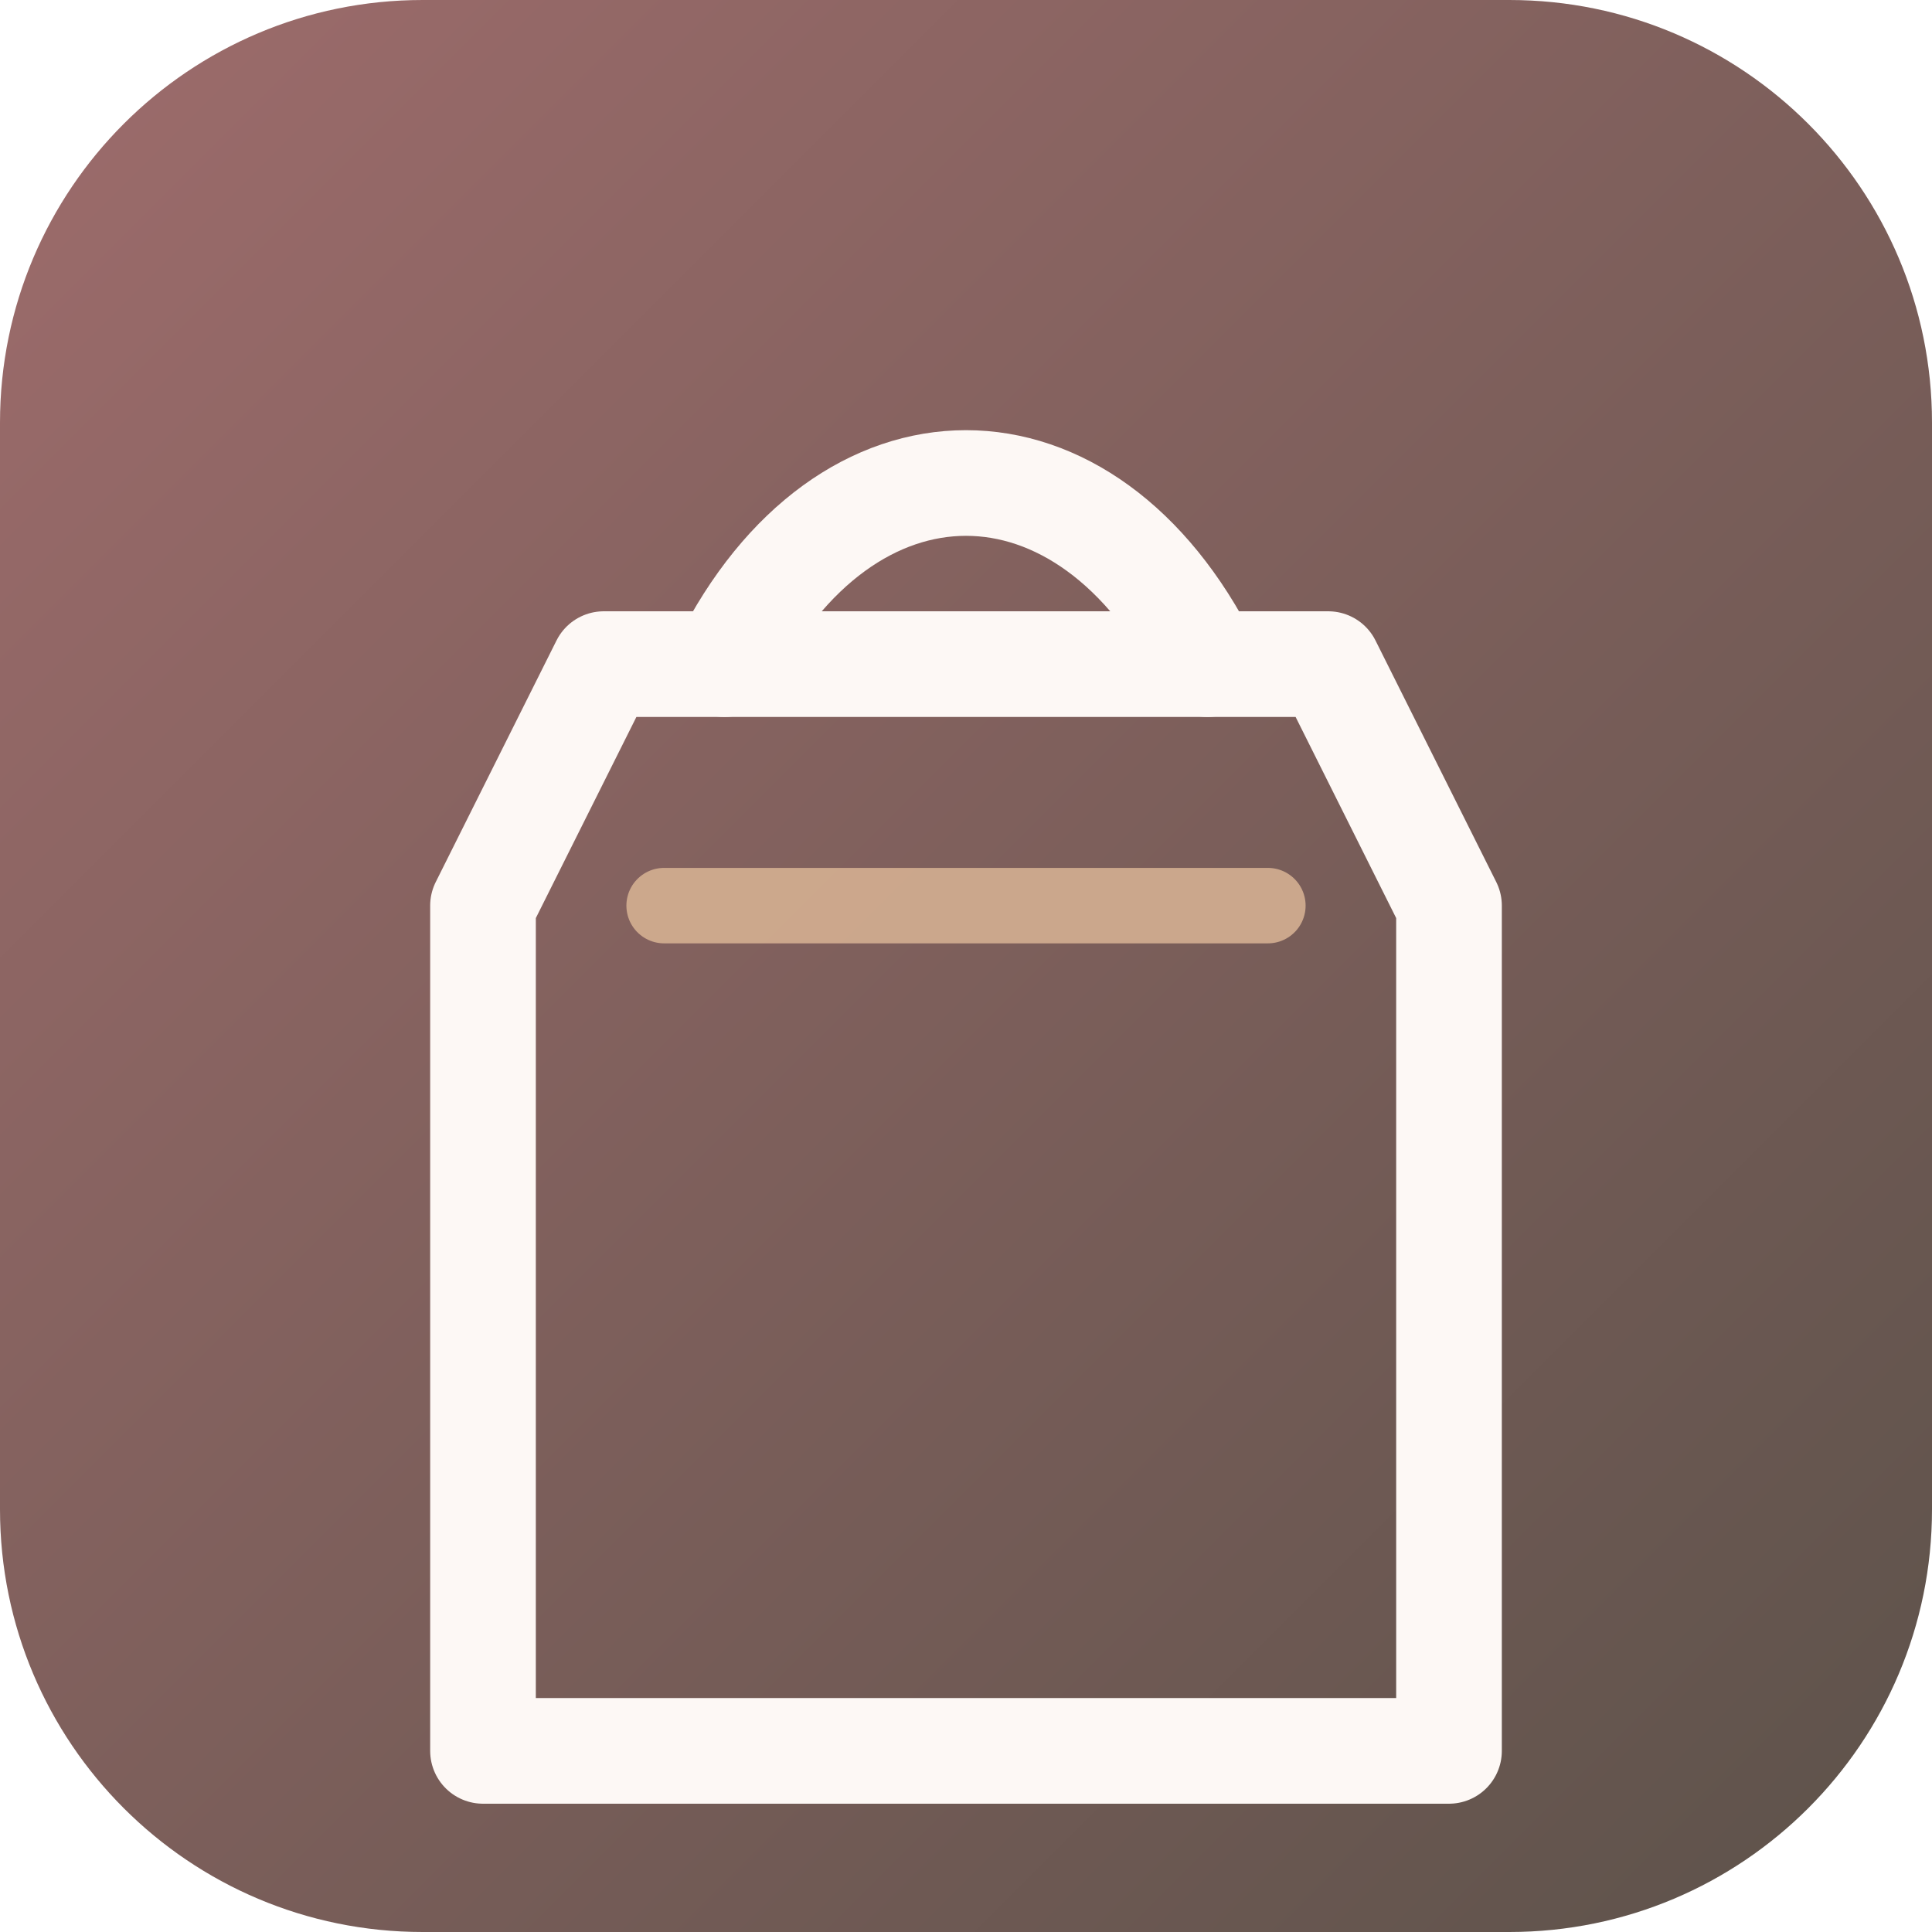
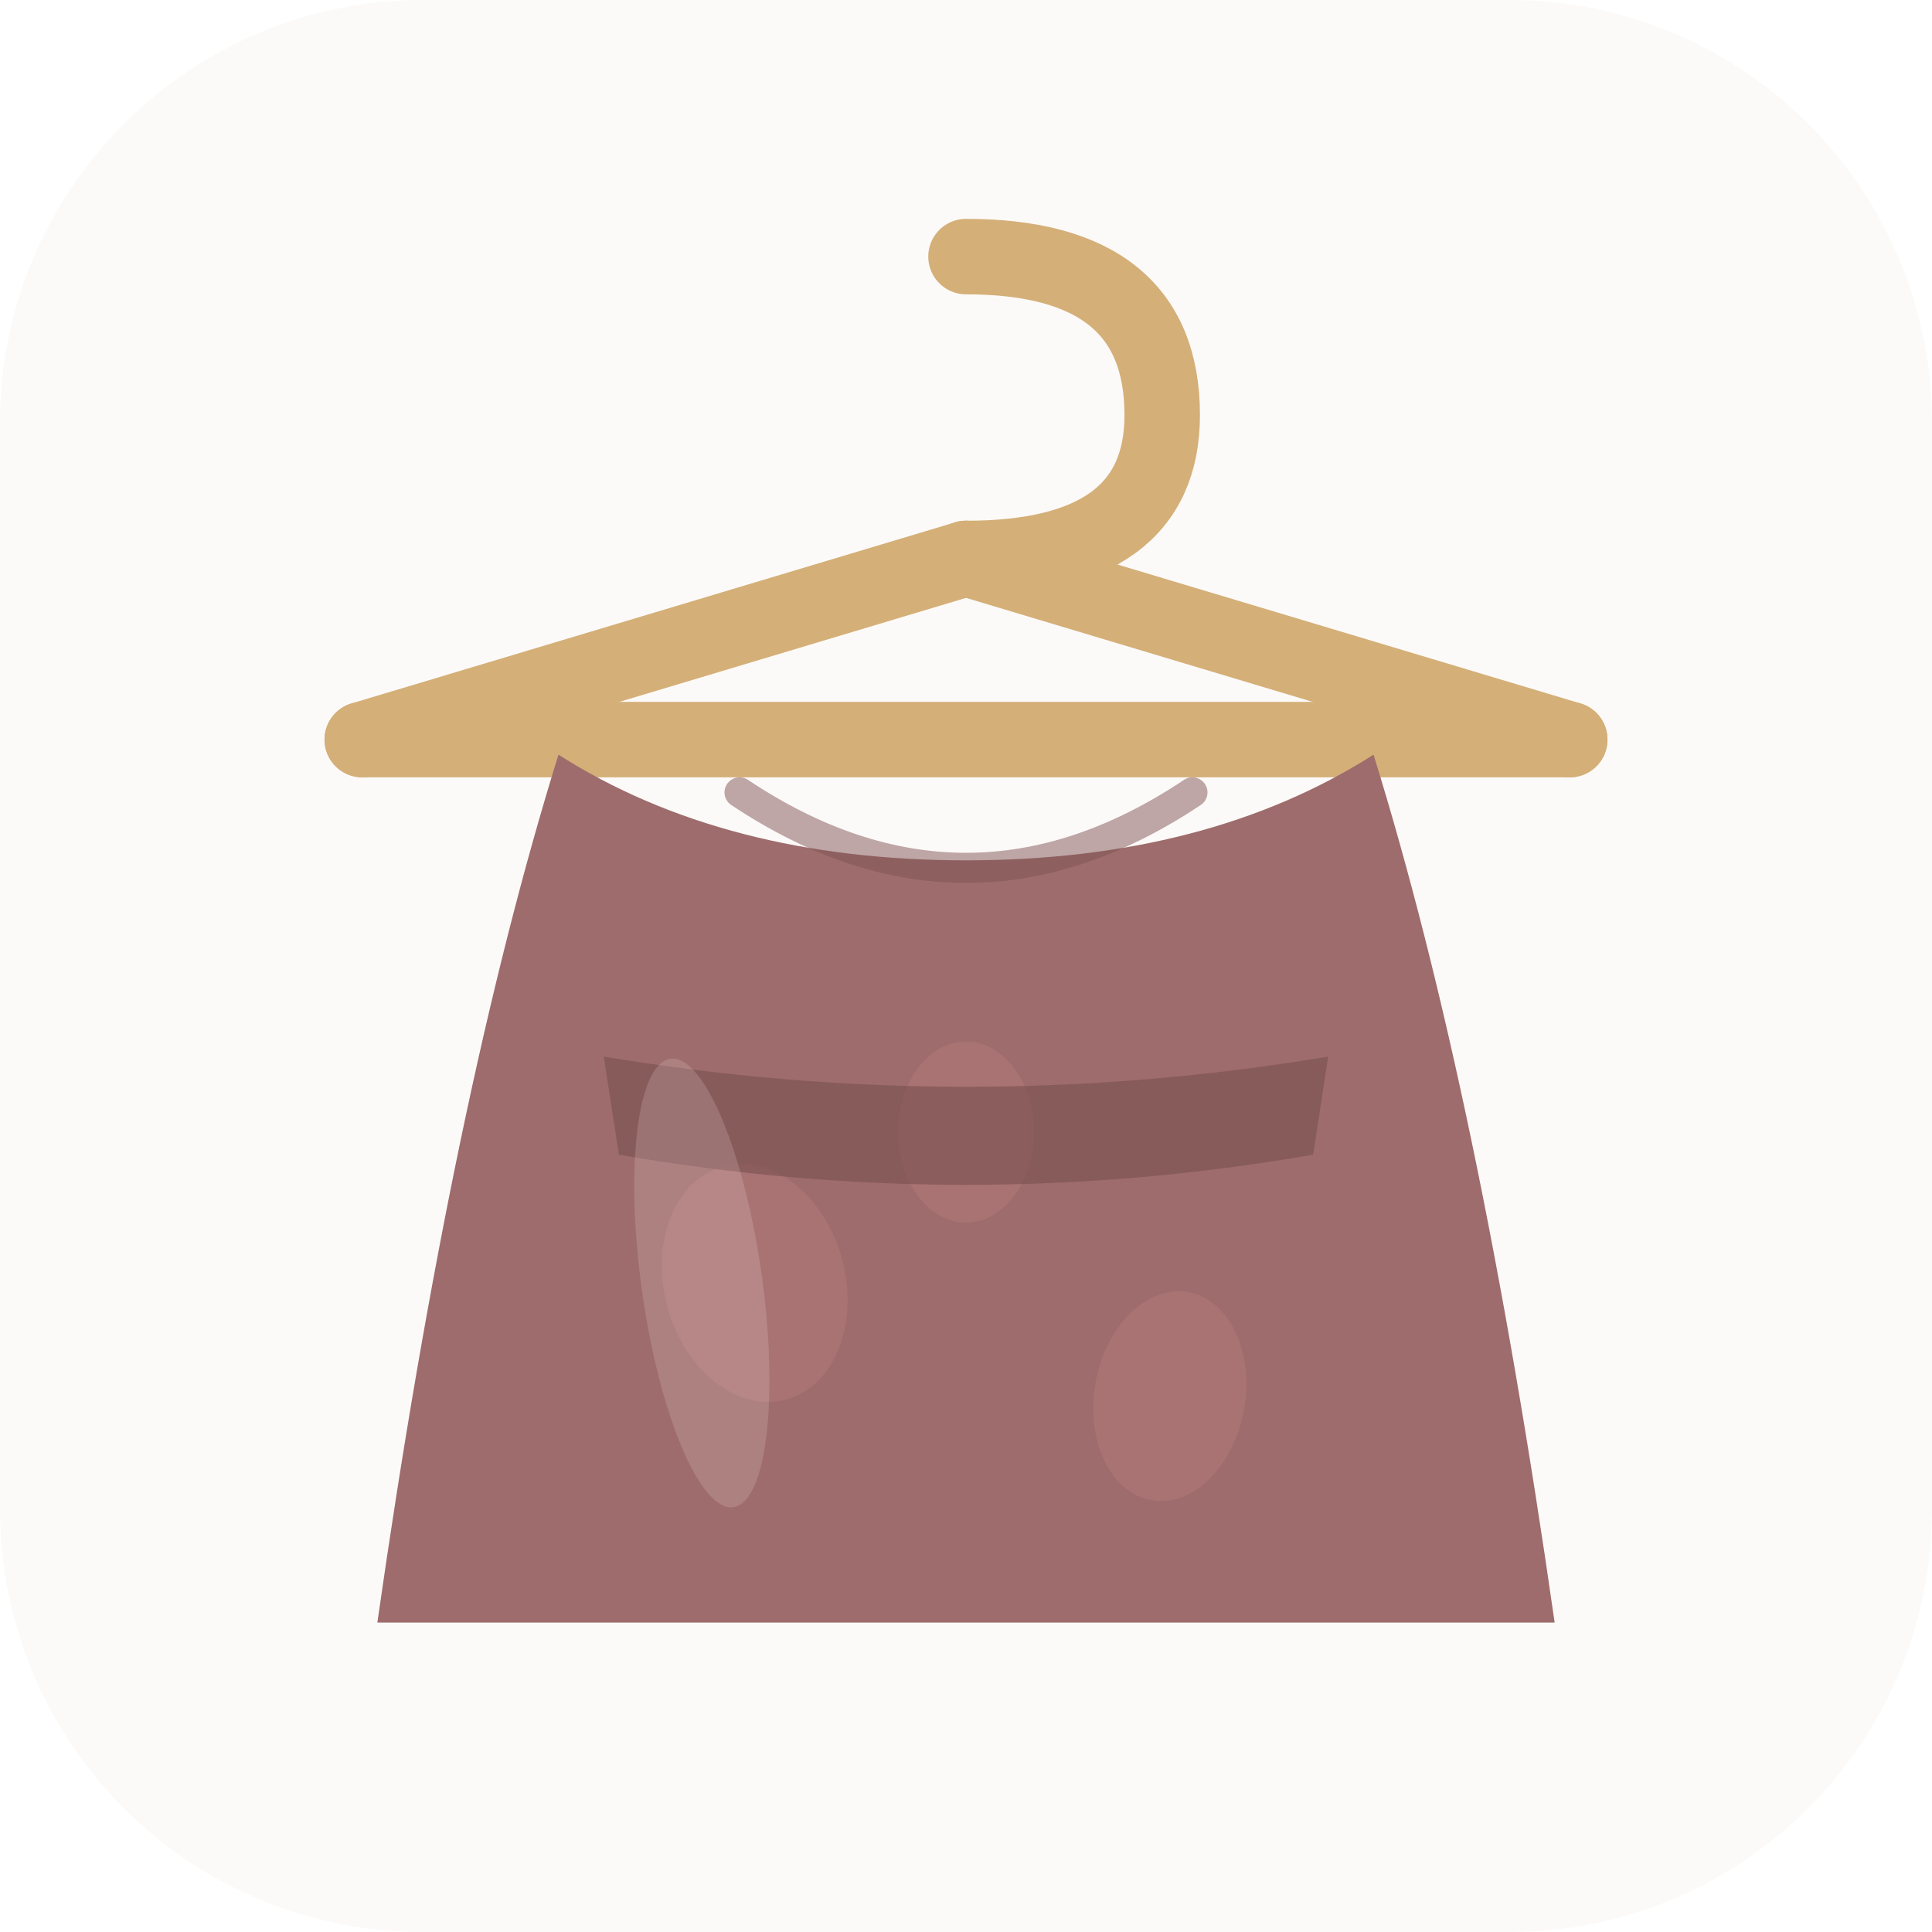
- <svg xmlns="http://www.w3.org/2000/svg" viewBox="0 0 512 512" role="img" aria-label="Clothing">
-   <defs>
-     <linearGradient id="bg" x1="0%" y1="0%" x2="100%" y2="100%">
-       <stop offset="0%" stop-color="#9e6c6c" />
-       <stop offset="100%" stop-color="#5c524a" />
-     </linearGradient>
-   </defs>
-   <rect width="512" height="512" rx="112" fill="url(#bg)" />
-   <path d="M160 176h192l32 64v224H128V240l32-64z" fill="none" stroke="#fdf8f5" stroke-width="28" stroke-linejoin="round" />
-   <path d="M192 176c16-32 40-48 64-48s48 16 64 48" fill="none" stroke="#fdf8f5" stroke-width="28" stroke-linecap="round" />
-   <path d="M176 240h160" stroke="#d4af91" stroke-width="20" stroke-linecap="round" opacity="0.9" />
+ <svg xmlns="http://www.w3.org/2000/svg" viewBox="0 0 512 512" role="img" aria-label="">
+   <rect width="512" height="512" fill="#fcfaf8" rx="112" />
+   <path d="M 256 68 Q 308 68 308 110 Q 308 148 256 148" fill="none" stroke="#d4af78" stroke-width="20" stroke-linecap="round" />
+   <path d="M 256 148 L 96 196" stroke="#d4af78" stroke-width="20" stroke-linecap="round" />
+   <path d="M 256 148 L 416 196" stroke="#d4af78" stroke-width="20" stroke-linecap="round" />
+   <line x1="96" y1="196" x2="416" y2="196" stroke="#d4af78" stroke-width="20" stroke-linecap="round" />
+   <path d="M 148 200 Q 120 290 100 430 L 412 430 Q 392 290 364 200 Q 320 228 256 228 Q 192 228 148 200 Z" fill="#9e6c6c" />
+   <ellipse cx="200" cy="340" rx="24" ry="32" fill="#b87c7c" opacity="0.4" transform="rotate(-15 200 340)" />
+   <ellipse cx="310" cy="370" rx="20" ry="28" fill="#b87c7c" opacity="0.4" transform="rotate(10 310 370)" />
+   <ellipse cx="256" cy="300" rx="18" ry="24" fill="#b87c7c" opacity="0.4" />
+   <path d="M 160 280 Q 256 296 352 280 L 348 306 Q 256 322 164 306 Z" fill="#7d5252" opacity="0.65" />
+   <path d="M 196 210 Q 256 250 316 210" fill="none" stroke="#7d5252" stroke-width="8" stroke-linecap="round" opacity="0.5" />
+   <ellipse cx="186" cy="340" rx="16" ry="60" fill="#fdf0ec" opacity="0.16" transform="rotate(-8 186 340)" />
</svg>
